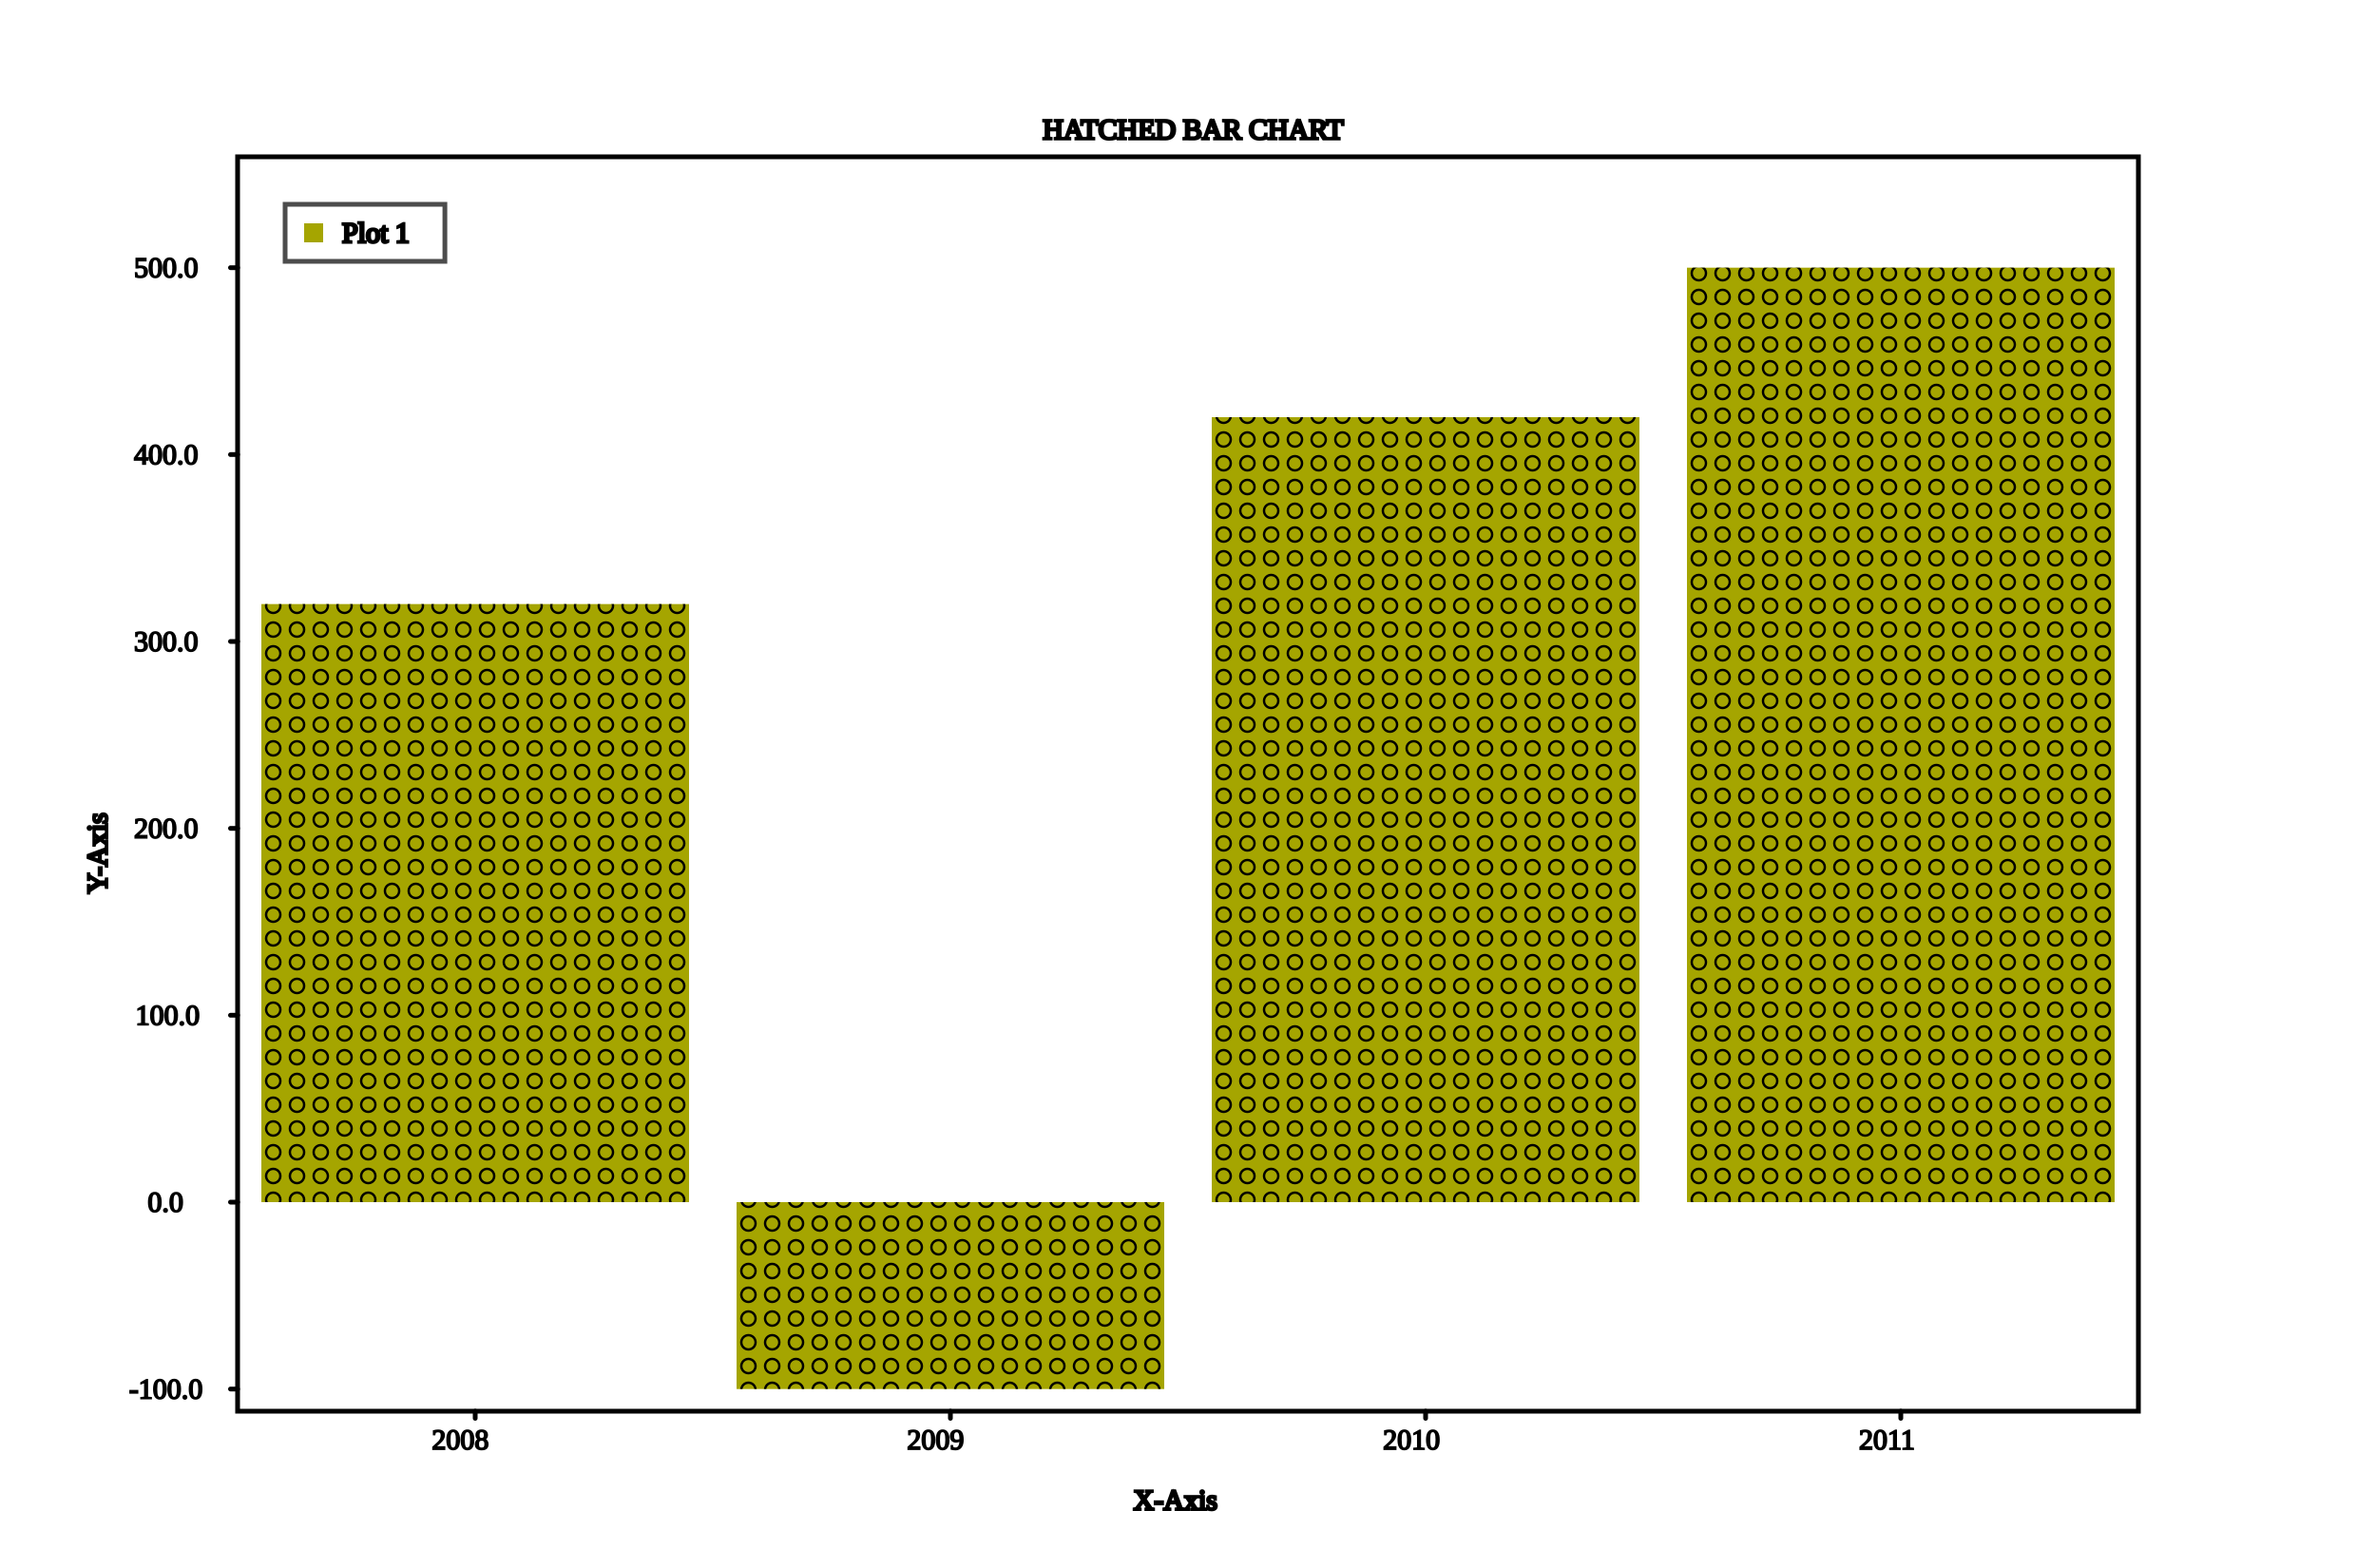
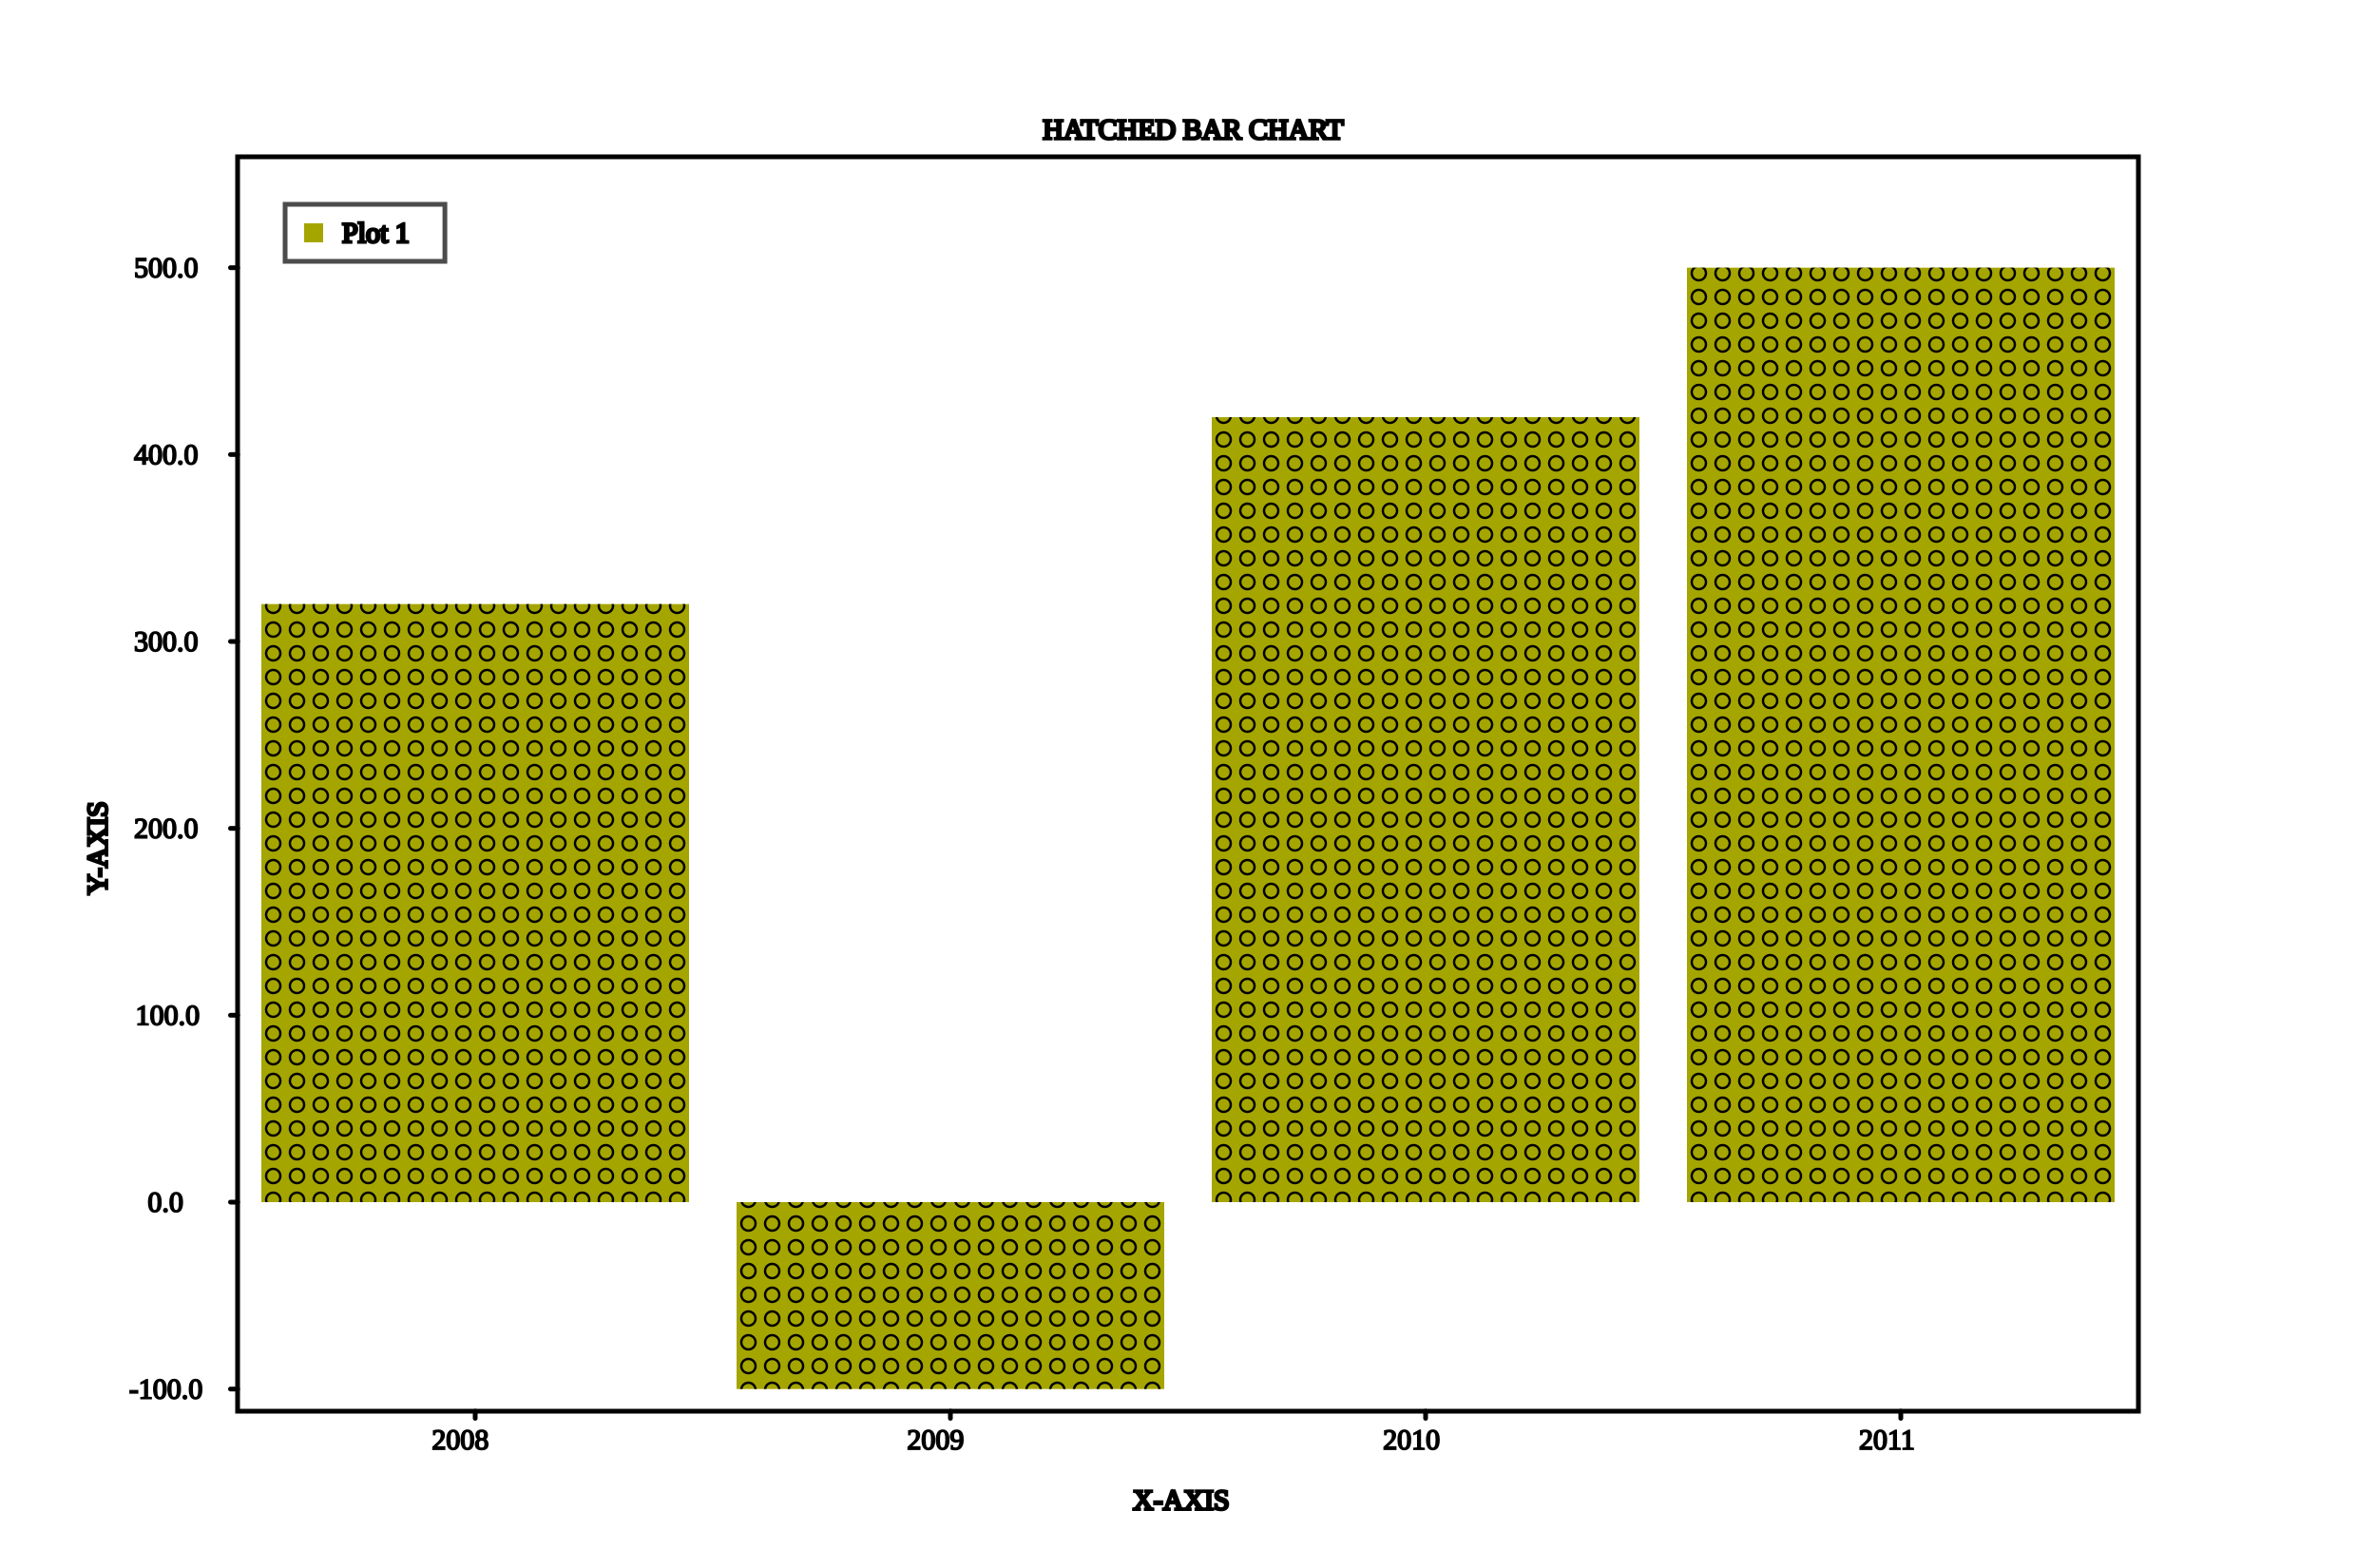
<svg xmlns="http://www.w3.org/2000/svg" height="660.0" width="1000.0" version="4.0">
  <rect width="100%" height="100%" fill="white" />
  <rect x="100.0" y="66.0" width="800.0" height="528.0" style="fill:rgb(255,255,255);stroke-width:2.0;stroke:rgb(0,0,0);opacity:1" />
  <line x1="200.0" y1="597.0" x2="200.0" y2="594.0" style="stroke:rgb(0.0,0.0,0.0);stroke-width:2.0;opacity:1.0;stroke-linecap:round" />
  <text x="181.74" y="610.0" stroke="#000000" stroke-width="0.7" transform="rotate(-0.0,181.74,610.0)">2008</text>
  <line x1="400.0" y1="597.0" x2="400.0" y2="594.0" style="stroke:rgb(0.0,0.0,0.0);stroke-width:2.0;opacity:1.0;stroke-linecap:round" />
  <text x="381.74" y="610.0" stroke="#000000" stroke-width="0.7" transform="rotate(-0.0,381.74,610.0)">2009</text>
  <line x1="600.0" y1="597.0" x2="600.0" y2="594.0" style="stroke:rgb(0.0,0.0,0.0);stroke-width:2.0;opacity:1.0;stroke-linecap:round" />
  <text x="582.06" y="610.0" stroke="#000000" stroke-width="0.7" transform="rotate(-0.0,582.06,610.0)">2010</text>
  <line x1="800.0" y1="597.0" x2="800.0" y2="594.0" style="stroke:rgb(0.0,0.0,0.0);stroke-width:2.0;opacity:1.0;stroke-linecap:round" />
  <text x="782.38" y="610.0" stroke="#000000" stroke-width="0.7" transform="rotate(-0.0,782.38,610.0)">2011</text>
  <line x1="97.0" y1="506.0" x2="100.0" y2="506.0" style="stroke:rgb(0.0,0.0,0.0);stroke-width:2.0;opacity:1.0;stroke-linecap:round" />
  <text x="62.16" y="510.0" stroke="#000000" stroke-width="0.7" transform="rotate(-0.0,62.16,510.0)">0.0</text>
  <line x1="97.0" y1="427.333" x2="100.0" y2="427.333" style="stroke:rgb(0.0,0.0,0.0);stroke-width:2.0;opacity:1.0;stroke-linecap:round" />
  <text x="57.04" y="431.333" stroke="#000000" stroke-width="0.7" transform="rotate(-0.0,57.04,431.3333)">100.0</text>
  <line x1="97.0" y1="348.667" x2="100.0" y2="348.667" style="stroke:rgb(0.0,0.0,0.0);stroke-width:2.0;opacity:1.0;stroke-linecap:round" />
  <text x="56.4" y="352.667" stroke="#000000" stroke-width="0.7" transform="rotate(-0.0,56.4,352.6667)">200.0</text>
  <line x1="97.0" y1="270" x2="100.0" y2="270" style="stroke:rgb(0.0,0.0,0.0);stroke-width:2.0;opacity:1.0;stroke-linecap:round" />
  <text x="56.4" y="274" stroke="#000000" stroke-width="0.7" transform="rotate(-0.0,56.4,274)">300.0</text>
  <line x1="97.0" y1="191.333" x2="100.0" y2="191.333" style="stroke:rgb(0.0,0.0,0.0);stroke-width:2.0;opacity:1.0;stroke-linecap:round" />
  <text x="56.4" y="195.333" stroke="#000000" stroke-width="0.7" transform="rotate(-0.0,56.4,195.3334)">400.0</text>
  <line x1="97.0" y1="112.667" x2="100.0" y2="112.667" style="stroke:rgb(0.0,0.0,0.0);stroke-width:2.0;opacity:1.0;stroke-linecap:round" />
  <text x="56.4" y="116.667" stroke="#000000" stroke-width="0.7" transform="rotate(-0.0,56.4,116.6667)">500.0</text>
  <line x1="97.0" y1="584.667" x2="100.0" y2="584.667" style="stroke:rgb(0.0,0.0,0.0);stroke-width:2.0;opacity:1.0;stroke-linecap:round" />
  <text x="54.32" y="588.667" stroke="#000000" stroke-width="0.7" transform="rotate(-0.0,54.32,588.6667)">-100.0</text>
  <rect x="110.0" y="254.267" width="180.0" height="251.733" style="fill:rgb(164.985,164.985,0.0);stroke-width:0;stroke:rgb(0,0,0);opacity:1.0" />
  <defs>
    <pattern id="hollowCircleHatch" width="10" height="10" patternUnits="userSpaceOnUse">
      <circle cx="5" cy="5" r="3" stroke="black" stroke-width="1" fill="none" />
    </pattern>
  </defs>
  <rect x="110.0" y="254.267" width="180.0" height="251.733" style="fill:url(#hollowCircleHatch);opacity:1" />
  <rect x="310.0" y="506.0" width="180.0" height="78.667" style="fill:rgb(164.985,164.985,0.0);stroke-width:0;stroke:rgb(0,0,0);opacity:1.0" />
  <rect x="310.0" y="506.0" width="180.0" height="78.667" style="fill:url(#hollowCircleHatch);opacity:1" />
  <rect x="510.0" y="175.6" width="180.0" height="330.4" style="fill:rgb(164.985,164.985,0.0);stroke-width:0;stroke:rgb(0,0,0);opacity:1.0" />
  <rect x="510.0" y="175.6" width="180.0" height="330.4" style="fill:url(#hollowCircleHatch);opacity:1" />
  <rect x="710.0" y="112.667" width="180.0" height="393.333" style="fill:rgb(164.985,164.985,0.0);stroke-width:0;stroke:rgb(0,0,0);opacity:1.0" />
  <rect x="710.0" y="112.667" width="180.0" height="393.333" style="fill:url(#hollowCircleHatch);opacity:1" />
  <text x="438.9" y="58.5" stroke="#000000" stroke-width="1.2" transform="rotate(-0.0,438.9,58.5)">HATCHED BAR CHART</text>
-   <text x="477.05" y="635.4" stroke="#000000" stroke-width="1.2" transform="rotate(-0.0,477.05,635.4)">X-Axis</text>
-   <text x="45.0" y="376.1" stroke="#000000" stroke-width="1.2" transform="rotate(-90.0,45.0,376.1)">Y-Axis</text>
+   <text x="476.8" y="635.4" stroke="#000000" stroke-width="1.2" transform="rotate(-0.0,476.8,635.4)">X-AXIS</text>
+   <text x="45.0" y="376.6" stroke="#000000" stroke-width="1.2" transform="rotate(-90.0,45.0,376.6)">Y-AXIS</text>
  <rect x="120.0" y="86.0" width="67.24" height="24.0" style="fill:rgb(255.0,255.0,255.0);stroke-width:2.0;stroke:rgb(0.0,0.0,0.0);opacity:0.7" />
  <rect x="128.0" y="94.0" width="8.0" height="8.0" style="fill:rgb(164.985,164.985,0.0);stroke-width:0;stroke:rgb(0,0,0);opacity:1.0" />
  <text x="144.0" y="102.0" stroke="#000000" stroke-width="1.2" transform="rotate(-0.0,144.0,102.0)">Plot 1</text>
</svg>
